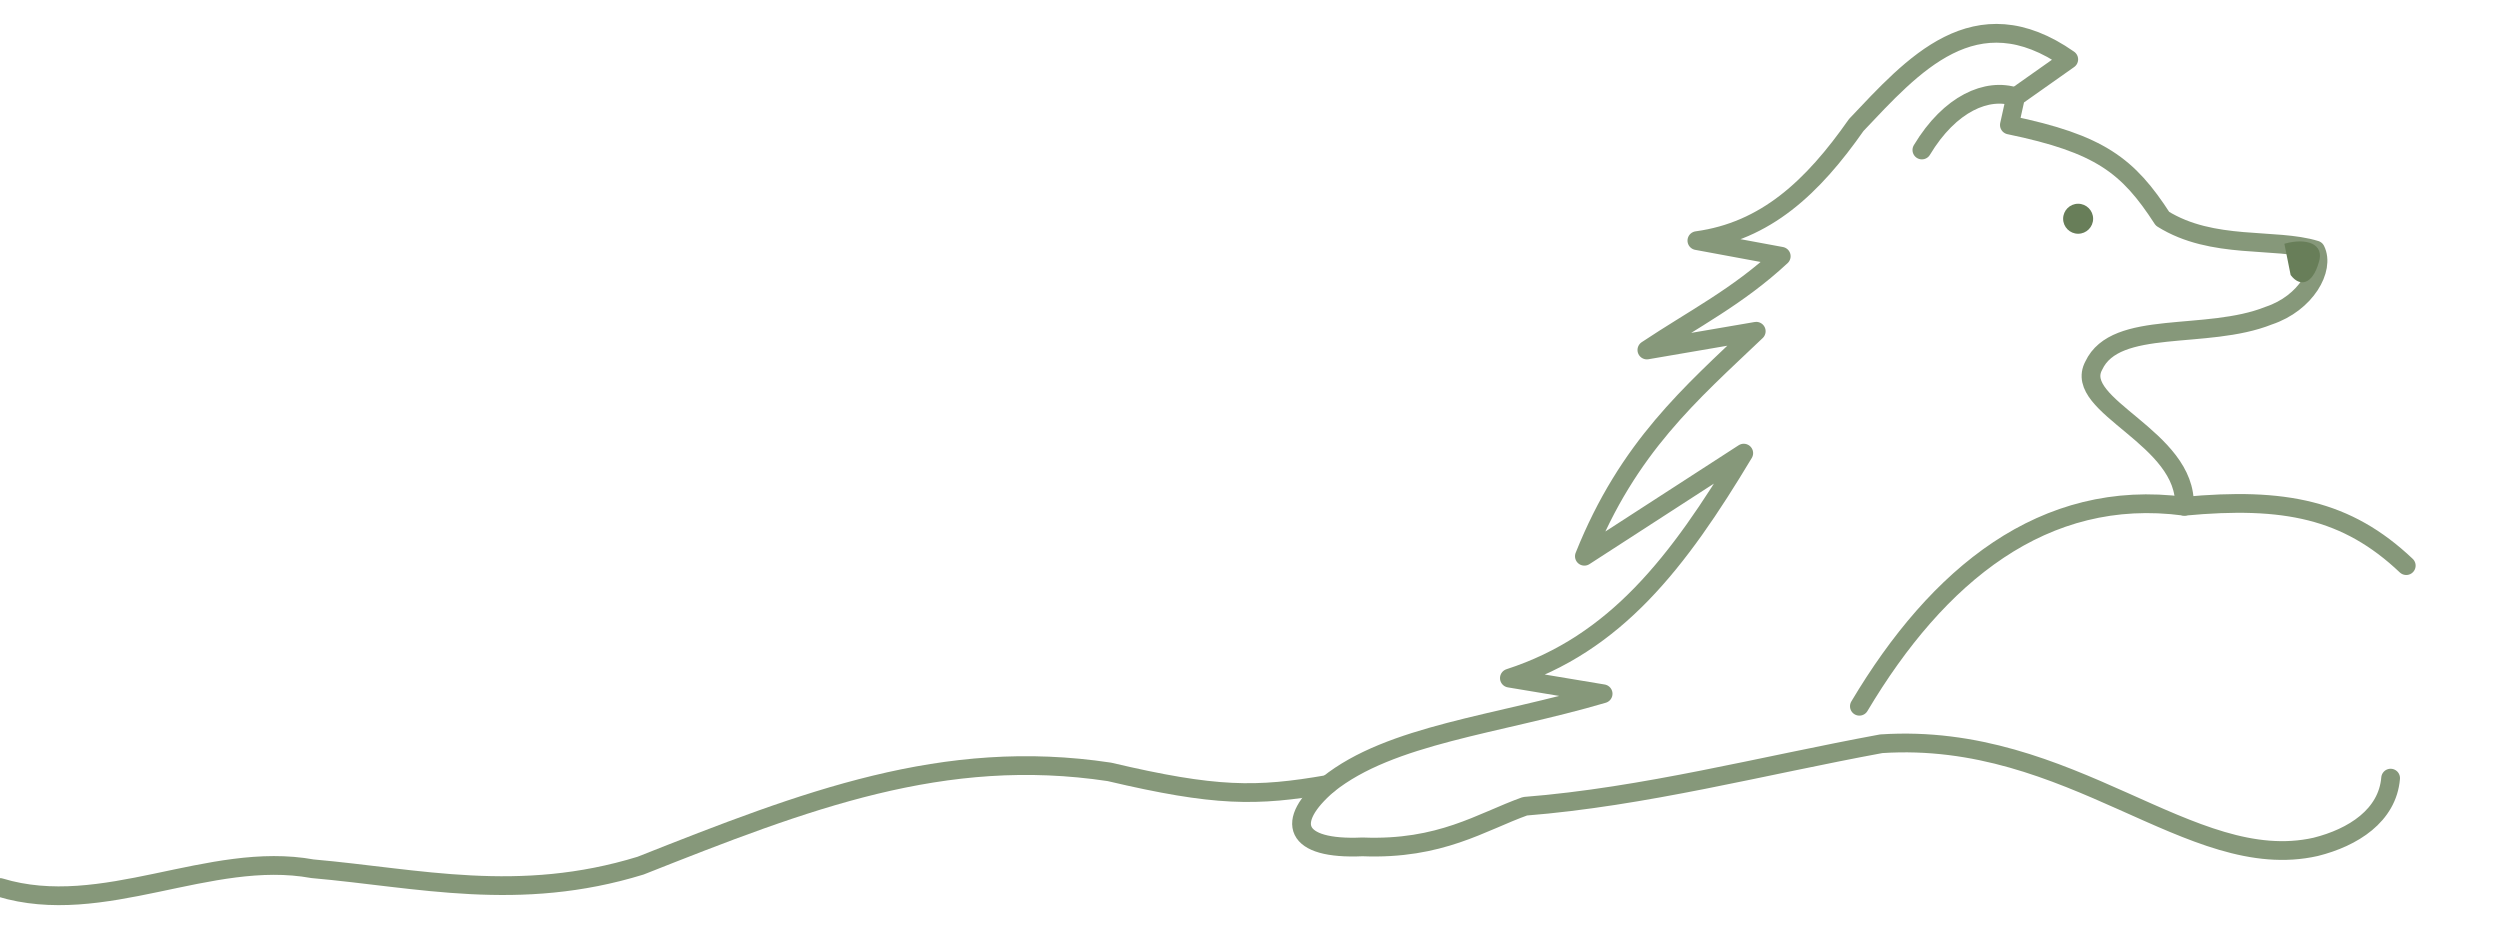
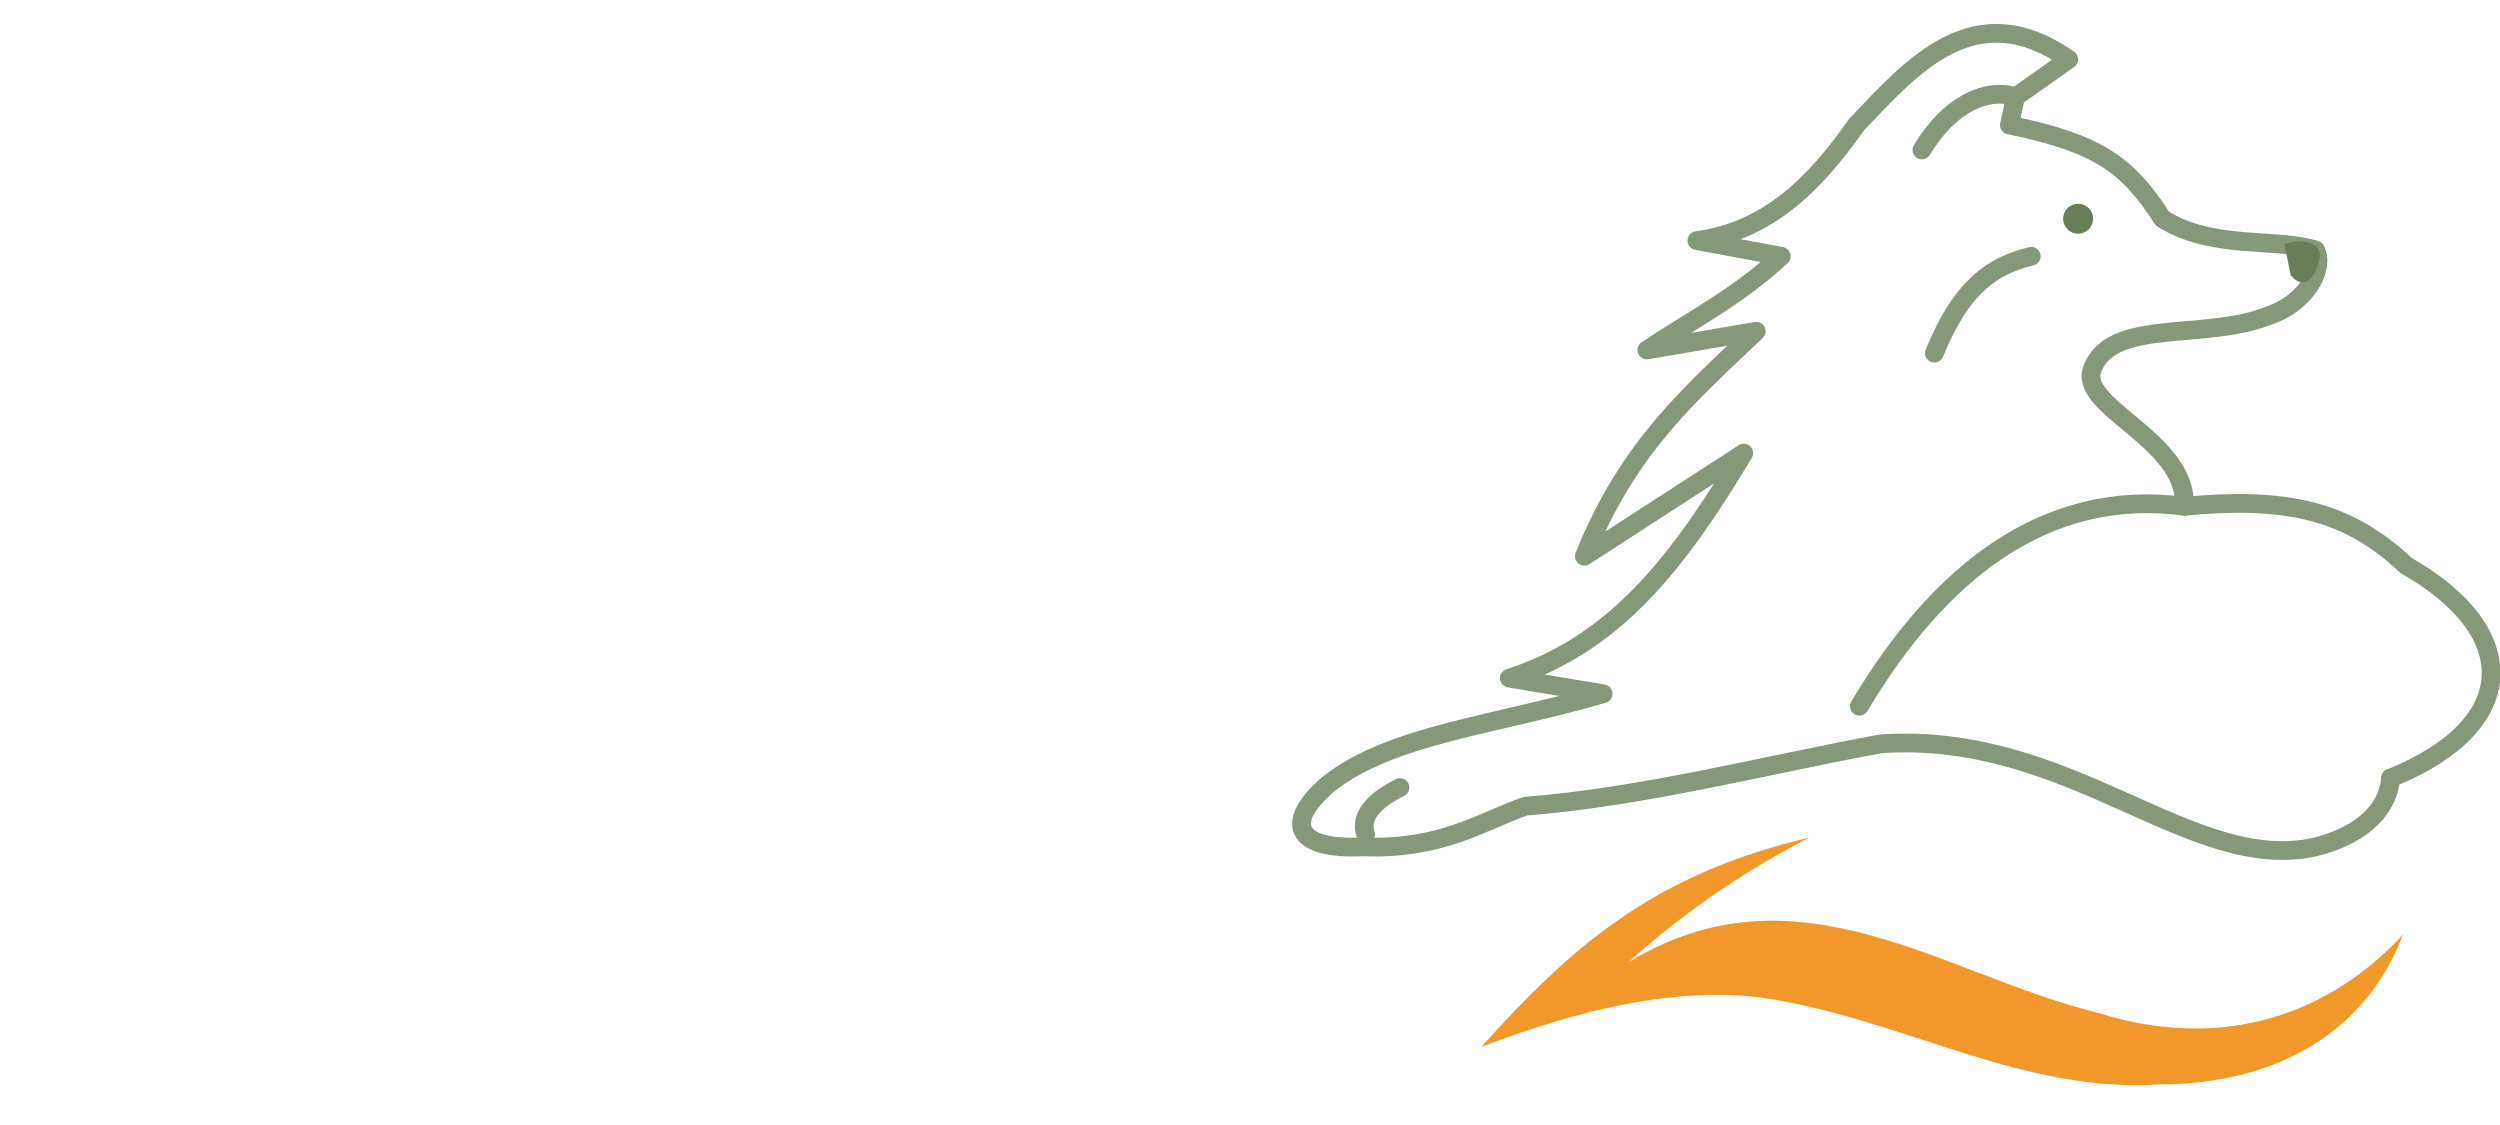
- <svg xmlns="http://www.w3.org/2000/svg" viewBox="0 0 800 300" aria-hidden="true" focusable="false">
-   <style>svg{pointer-events:none}g{stroke:#687E59}circle,path[fill]{fill:#687E59}@media(prefers-color-scheme:dark){g{stroke:#B7C597}circle,path[fill]{fill:#B7C597}}</style>
+ <svg xmlns="http://www.w3.org/2000/svg" viewBox="0 0 800 360" aria-hidden="true" focusable="false">
+   <style>svg{pointer-events:none}g{stroke:#687E59}circle,path[fill]{fill:#687E59}@media(prefers-color-scheme:dark){g{stroke:#B7C597}circle,path[fill]{fill:#B7C597}}path.accent{fill:#F2982B}</style>
  <g opacity=".8" fill="none" stroke="#687E59" stroke-width="6" stroke-linecap="round" stroke-linejoin="round">
    <path d="M699 162C700 140 663 130 670 117C677 102 706 109 726 101C738 97 744 86 741 80C728 76 708 80 692 70C681 53 672 46 643 40L645 31L662 19C632 -2 612 21 594 40C580 60 565 74 543 77L570 82C556 95 542 102 527 112L562 106C541 126 521 143 507 178L558 145C537 180 517 206 483 217L513 222C479 232 445 235 425 251C411 263 414 272 436 271C461 272 474 263 488 258C526 255 564 245 602 238C663 234 701 280 741 271C753 268 764 261 765 249" />
-     <path d="M595 226C620 184 654 156 699 162C731 159 751 163 770 181M0 284C33 294 67 272 100 278C134 281 166 289 205 277C258 256 302 239 355 247C389 255 402 255 425 251M615 48C624 33 636 28 645 31" />
+     <path d="M595 226C620 184 654 156 699 162C731 159 751 163 770 181C807 202 807 232 765 249M615 48C624 33 636 28 645 31" />
+     <path d="M619 113C628 91 638 85 650 82M437 267C435 261 440 256 448 252" />
  </g>
  <circle cx="665" cy="70" r="4.8" fill="#687E59" />
  <path fill="#687E59" d="M731 78C738 76 744 78 742 84C740 91 736 92 733 88Z" />
+   <path class="accent" fill="#F2982B" d="M474 335C502 304 528 280 579 268C550 283 531 299 521 308C575 275 622 312 671 324C712 337 746 324 769 299C756 333 725 347 691 347C646 350 607 325 562 319C533 316 503 324 474 335Z" />
</svg>
